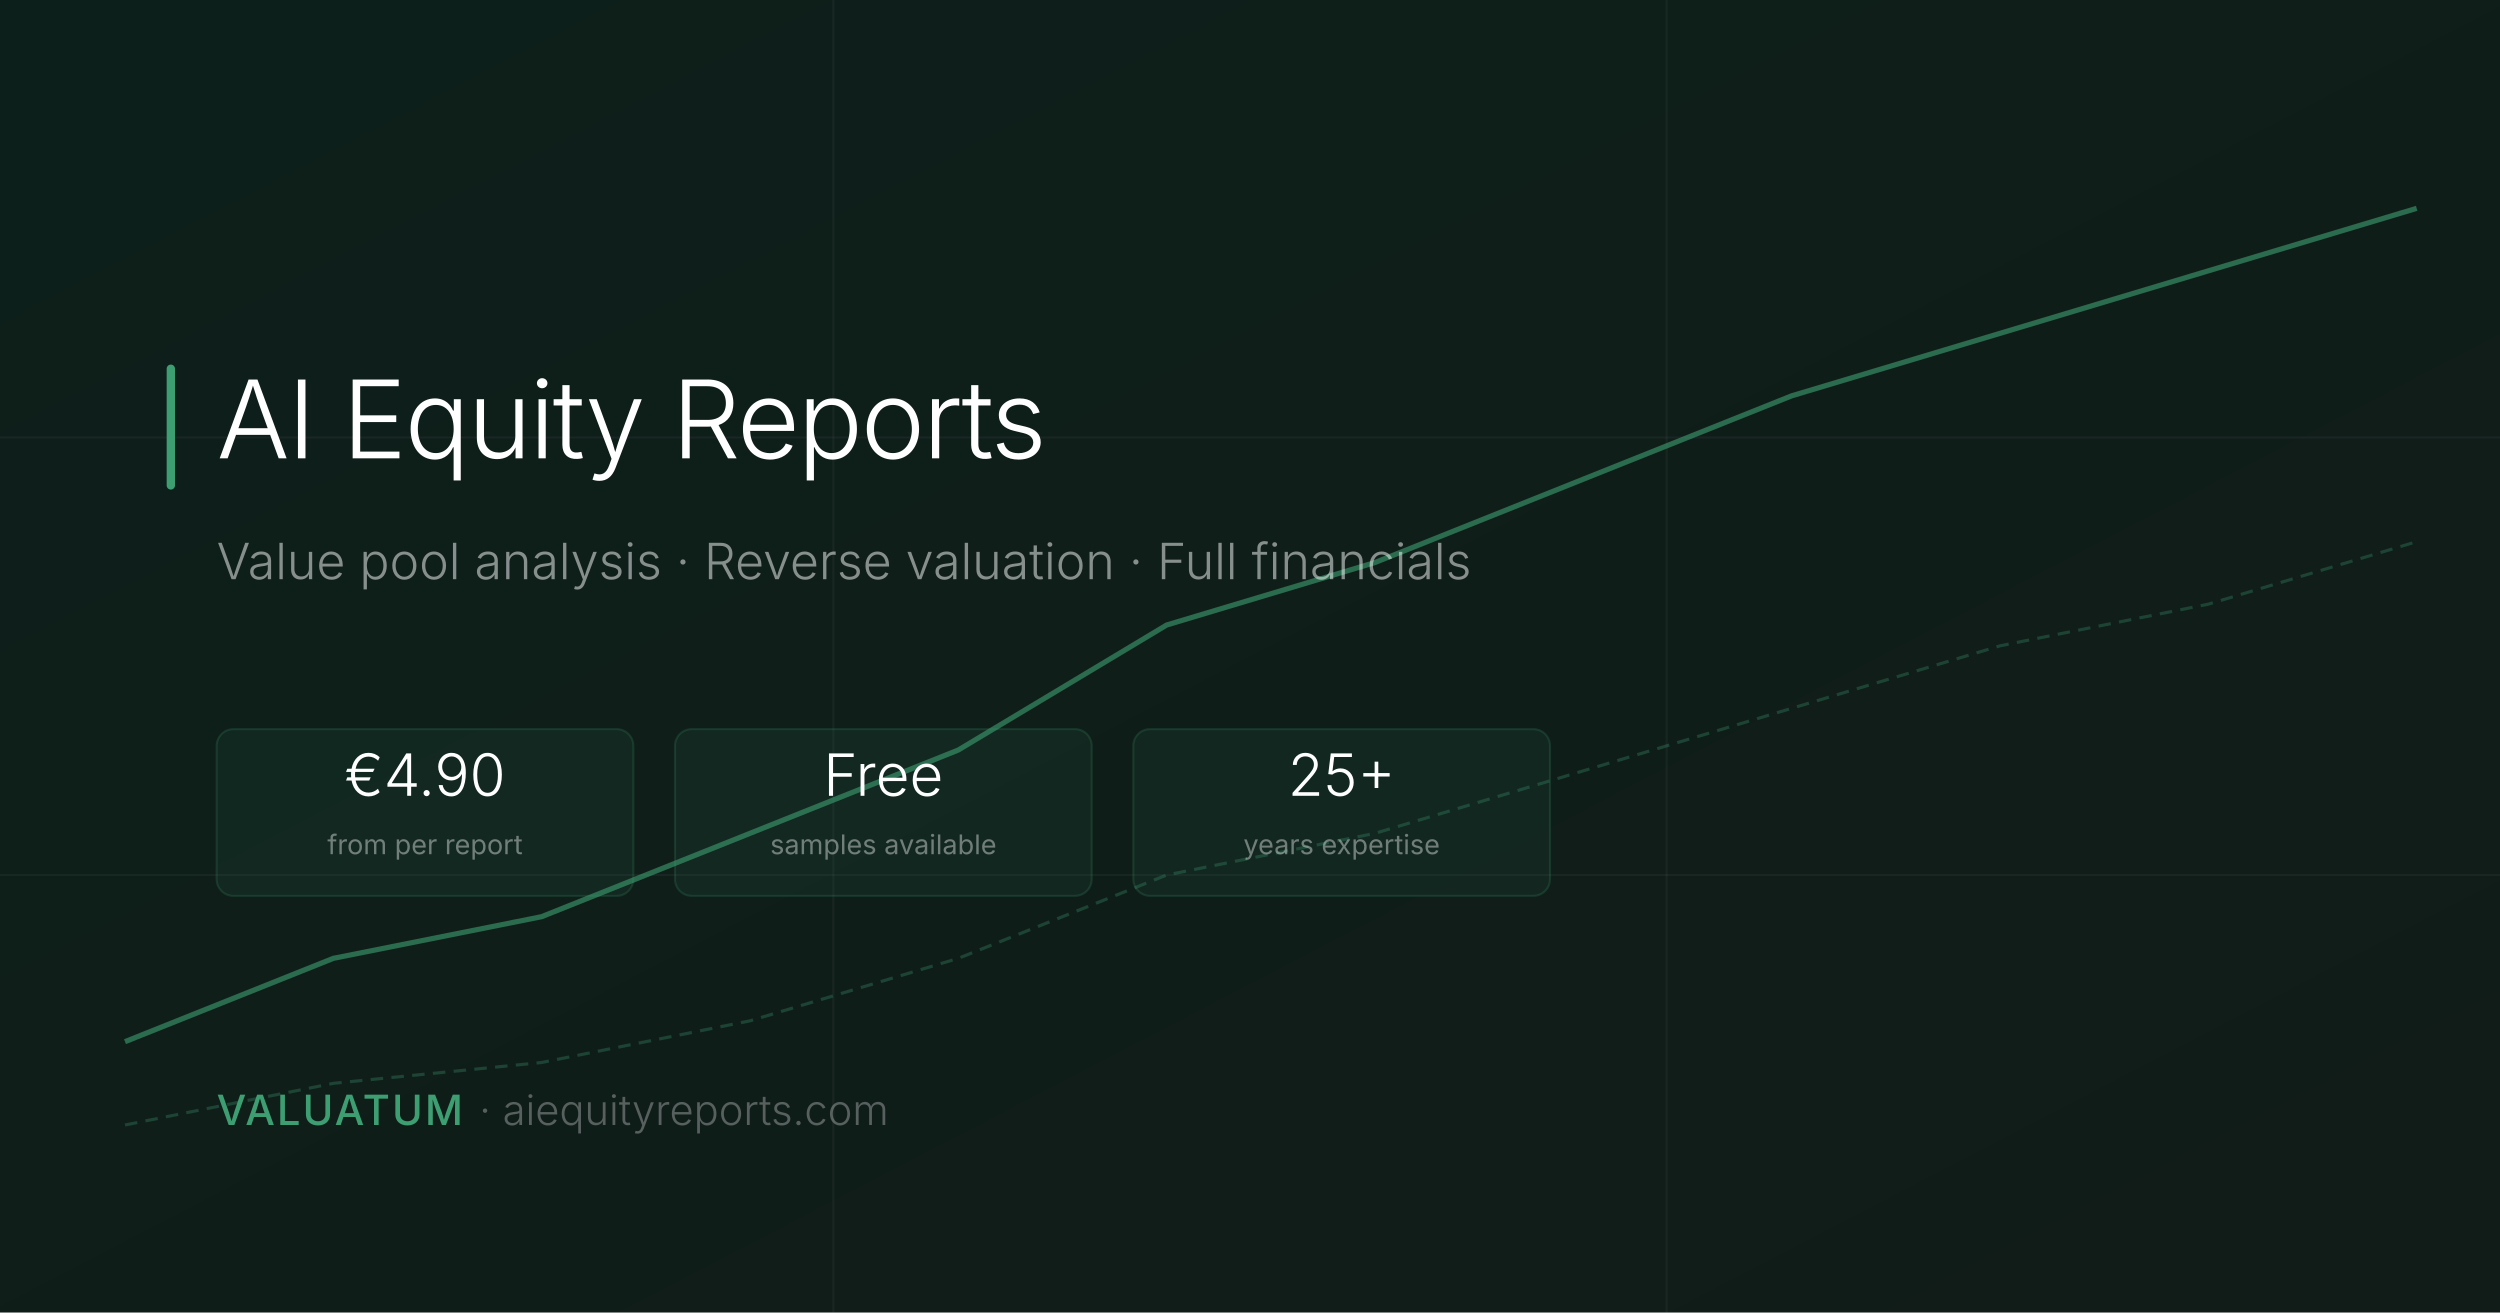
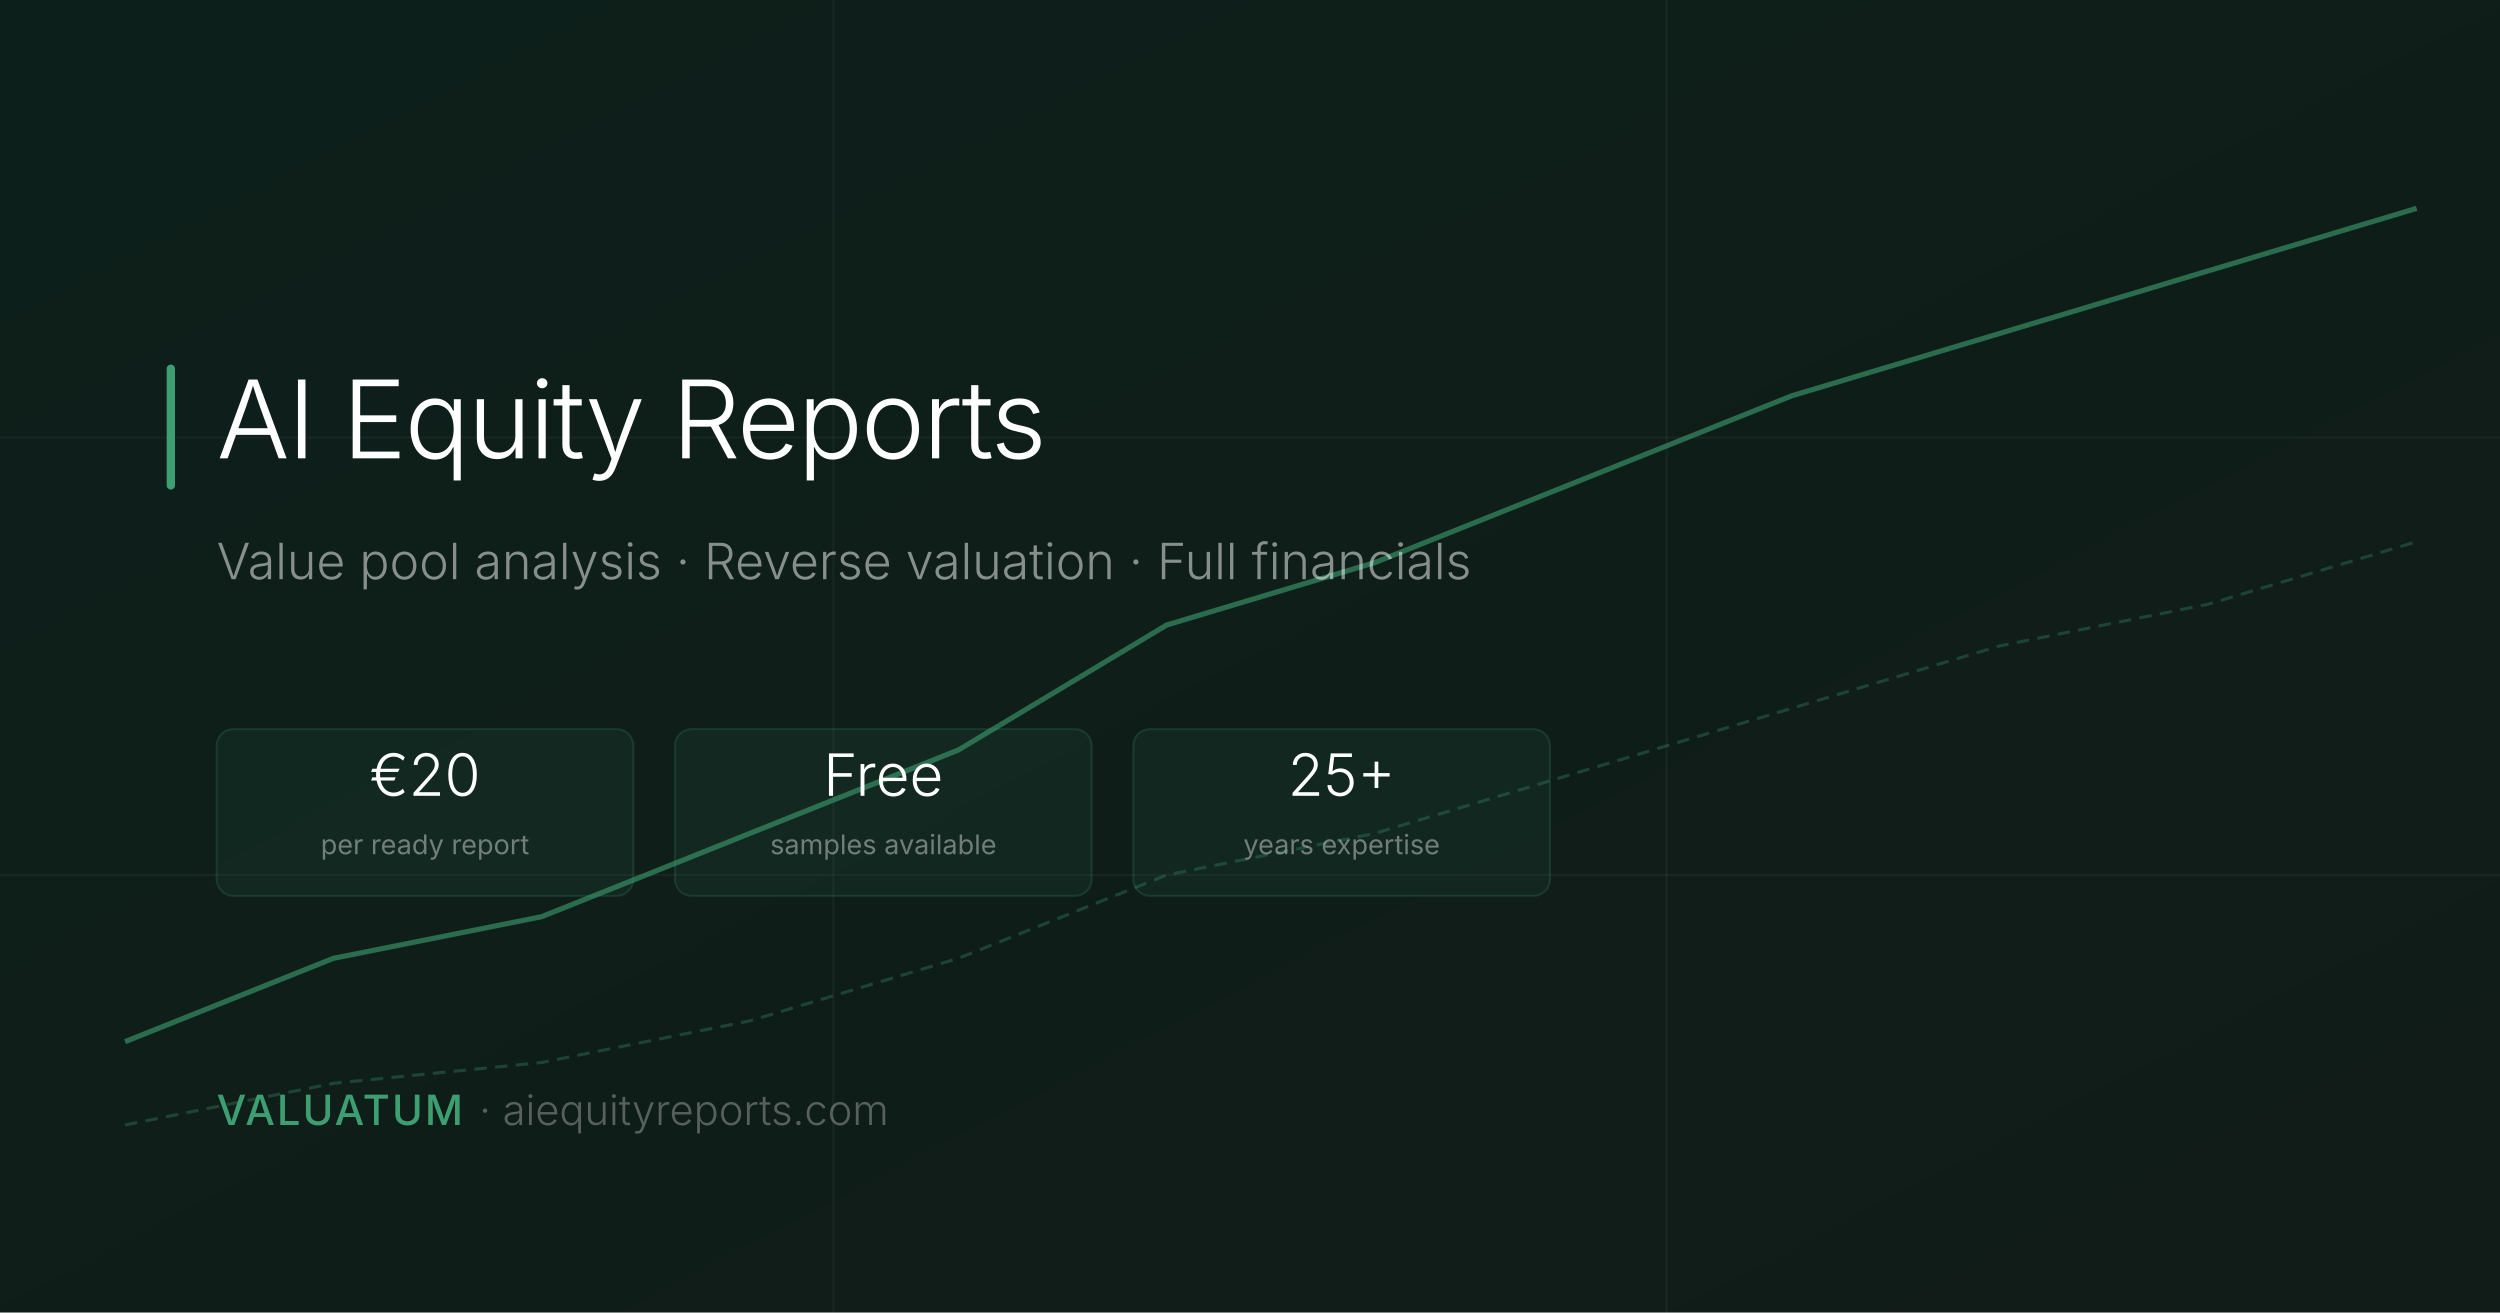
<svg xmlns="http://www.w3.org/2000/svg" width="1200" height="630" viewBox="0 0 1200 630">
  <defs>
    <linearGradient id="bg" x1="0" y1="0" x2="1" y2="1">
      <stop offset="0%" stop-color="#0d1f1a" />
      <stop offset="100%" stop-color="#111c18" />
    </linearGradient>
  </defs>
  <rect width="1200" height="630" fill="url(#bg)" />
  <line x1="0" y1="210" x2="1200" y2="210" stroke="rgba(255,255,255,0.04)" stroke-width="1" />
  <line x1="0" y1="420" x2="1200" y2="420" stroke="rgba(255,255,255,0.04)" stroke-width="1" />
  <line x1="400" y1="0" x2="400" y2="630" stroke="rgba(255,255,255,0.04)" stroke-width="1" />
  <line x1="800" y1="0" x2="800" y2="630" stroke="rgba(255,255,255,0.04)" stroke-width="1" />
  <polyline points="60,500 160,460 260,440 360,400 460,360 560,300 660,270 760,230 860,190 960,160 1060,130 1160,100" stroke="#3d9e72" stroke-width="2.5" fill="none" opacity="0.6" />
  <polyline points="60,540 160,520 260,510 360,490 460,460 560,420 660,400 760,370 860,340 960,310 1060,290 1160,260" stroke="#3d9e72" stroke-width="1.5" fill="none" opacity="0.3" stroke-dasharray="6 4" />
  <rect x="80" y="175" width="4" height="60" fill="#3d9e72" rx="2" />
  <text x="104" y="220" font-family="Inter, -apple-system, sans-serif" font-size="52" font-weight="300" fill="white" letter-spacing="-1">AI Equity Reports</text>
  <text x="104" y="278" font-family="Inter, -apple-system, sans-serif" font-size="24" font-weight="300" fill="rgba(255,255,255,0.5)">Value pool analysis · Reverse valuation · Full financials</text>
  <text x="104" y="540" font-family="Inter, -apple-system, sans-serif" font-size="20" font-weight="500" fill="#3d9e72" letter-spacing="0.05em">VALUATUM</text>
  <text x="230" y="540" font-family="Inter, -apple-system, sans-serif" font-size="20" font-weight="300" fill="rgba(255,255,255,0.3)">· aiequityreports.com</text>
  <rect x="104" y="350" width="200" height="80" rx="8" fill="rgba(61,158,114,0.08)" stroke="rgba(61,158,114,0.2)" stroke-width="1" />
-   <text x="204" y="382" text-anchor="middle" font-family="Inter, -apple-system, sans-serif" font-size="28" font-weight="300" fill="white">€4.90</text>
-   <text x="204" y="410" text-anchor="middle" font-family="Inter, -apple-system, sans-serif" font-size="13" fill="rgba(255,255,255,0.4)">from per report</text>
+   <text x="204" y="382" text-anchor="middle" font-family="Inter, -apple-system, sans-serif" font-size="28" font-weight="300" fill="white">€20</text>
+   <text x="204" y="410" text-anchor="middle" font-family="Inter, -apple-system, sans-serif" font-size="13" fill="rgba(255,255,255,0.4)">per ready report</text>
  <rect x="324" y="350" width="200" height="80" rx="8" fill="rgba(61,158,114,0.08)" stroke="rgba(61,158,114,0.2)" stroke-width="1" />
  <text x="424" y="382" text-anchor="middle" font-family="Inter, -apple-system, sans-serif" font-size="28" font-weight="300" fill="white">Free</text>
  <text x="424" y="410" text-anchor="middle" font-family="Inter, -apple-system, sans-serif" font-size="13" fill="rgba(255,255,255,0.4)">samples available</text>
  <rect x="544" y="350" width="200" height="80" rx="8" fill="rgba(61,158,114,0.08)" stroke="rgba(61,158,114,0.2)" stroke-width="1" />
  <text x="644" y="382" text-anchor="middle" font-family="Inter, -apple-system, sans-serif" font-size="28" font-weight="300" fill="white">25+</text>
  <text x="644" y="410" text-anchor="middle" font-family="Inter, -apple-system, sans-serif" font-size="13" fill="rgba(255,255,255,0.4)">years expertise</text>
</svg>
